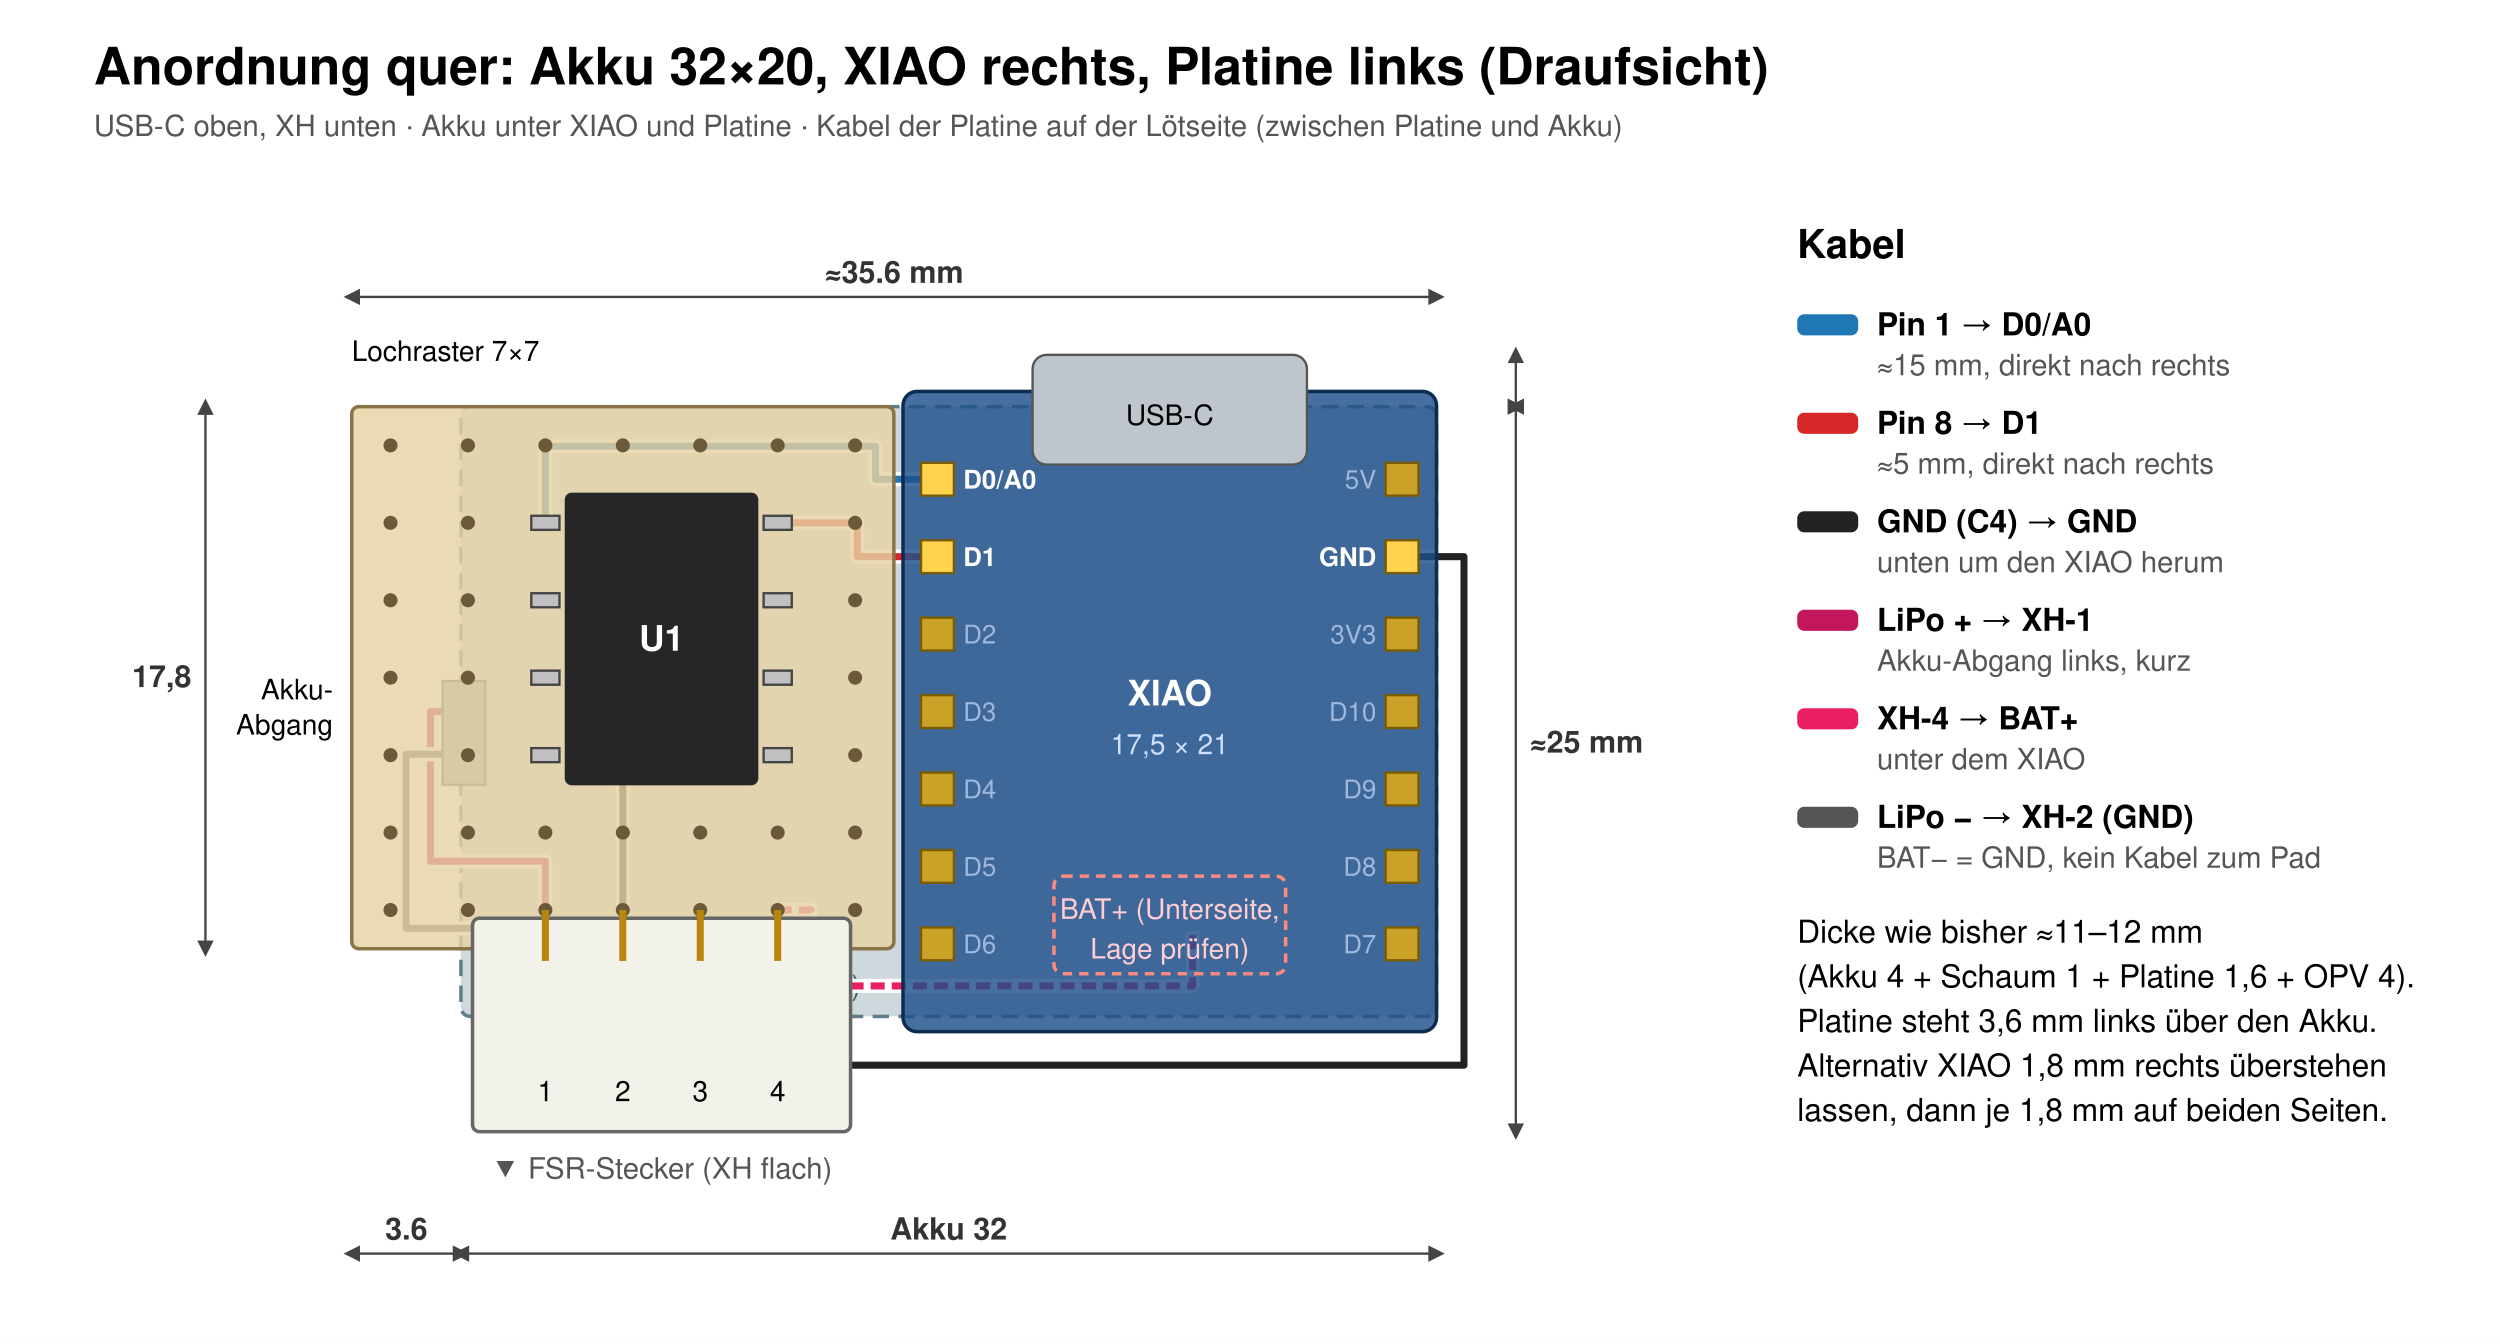
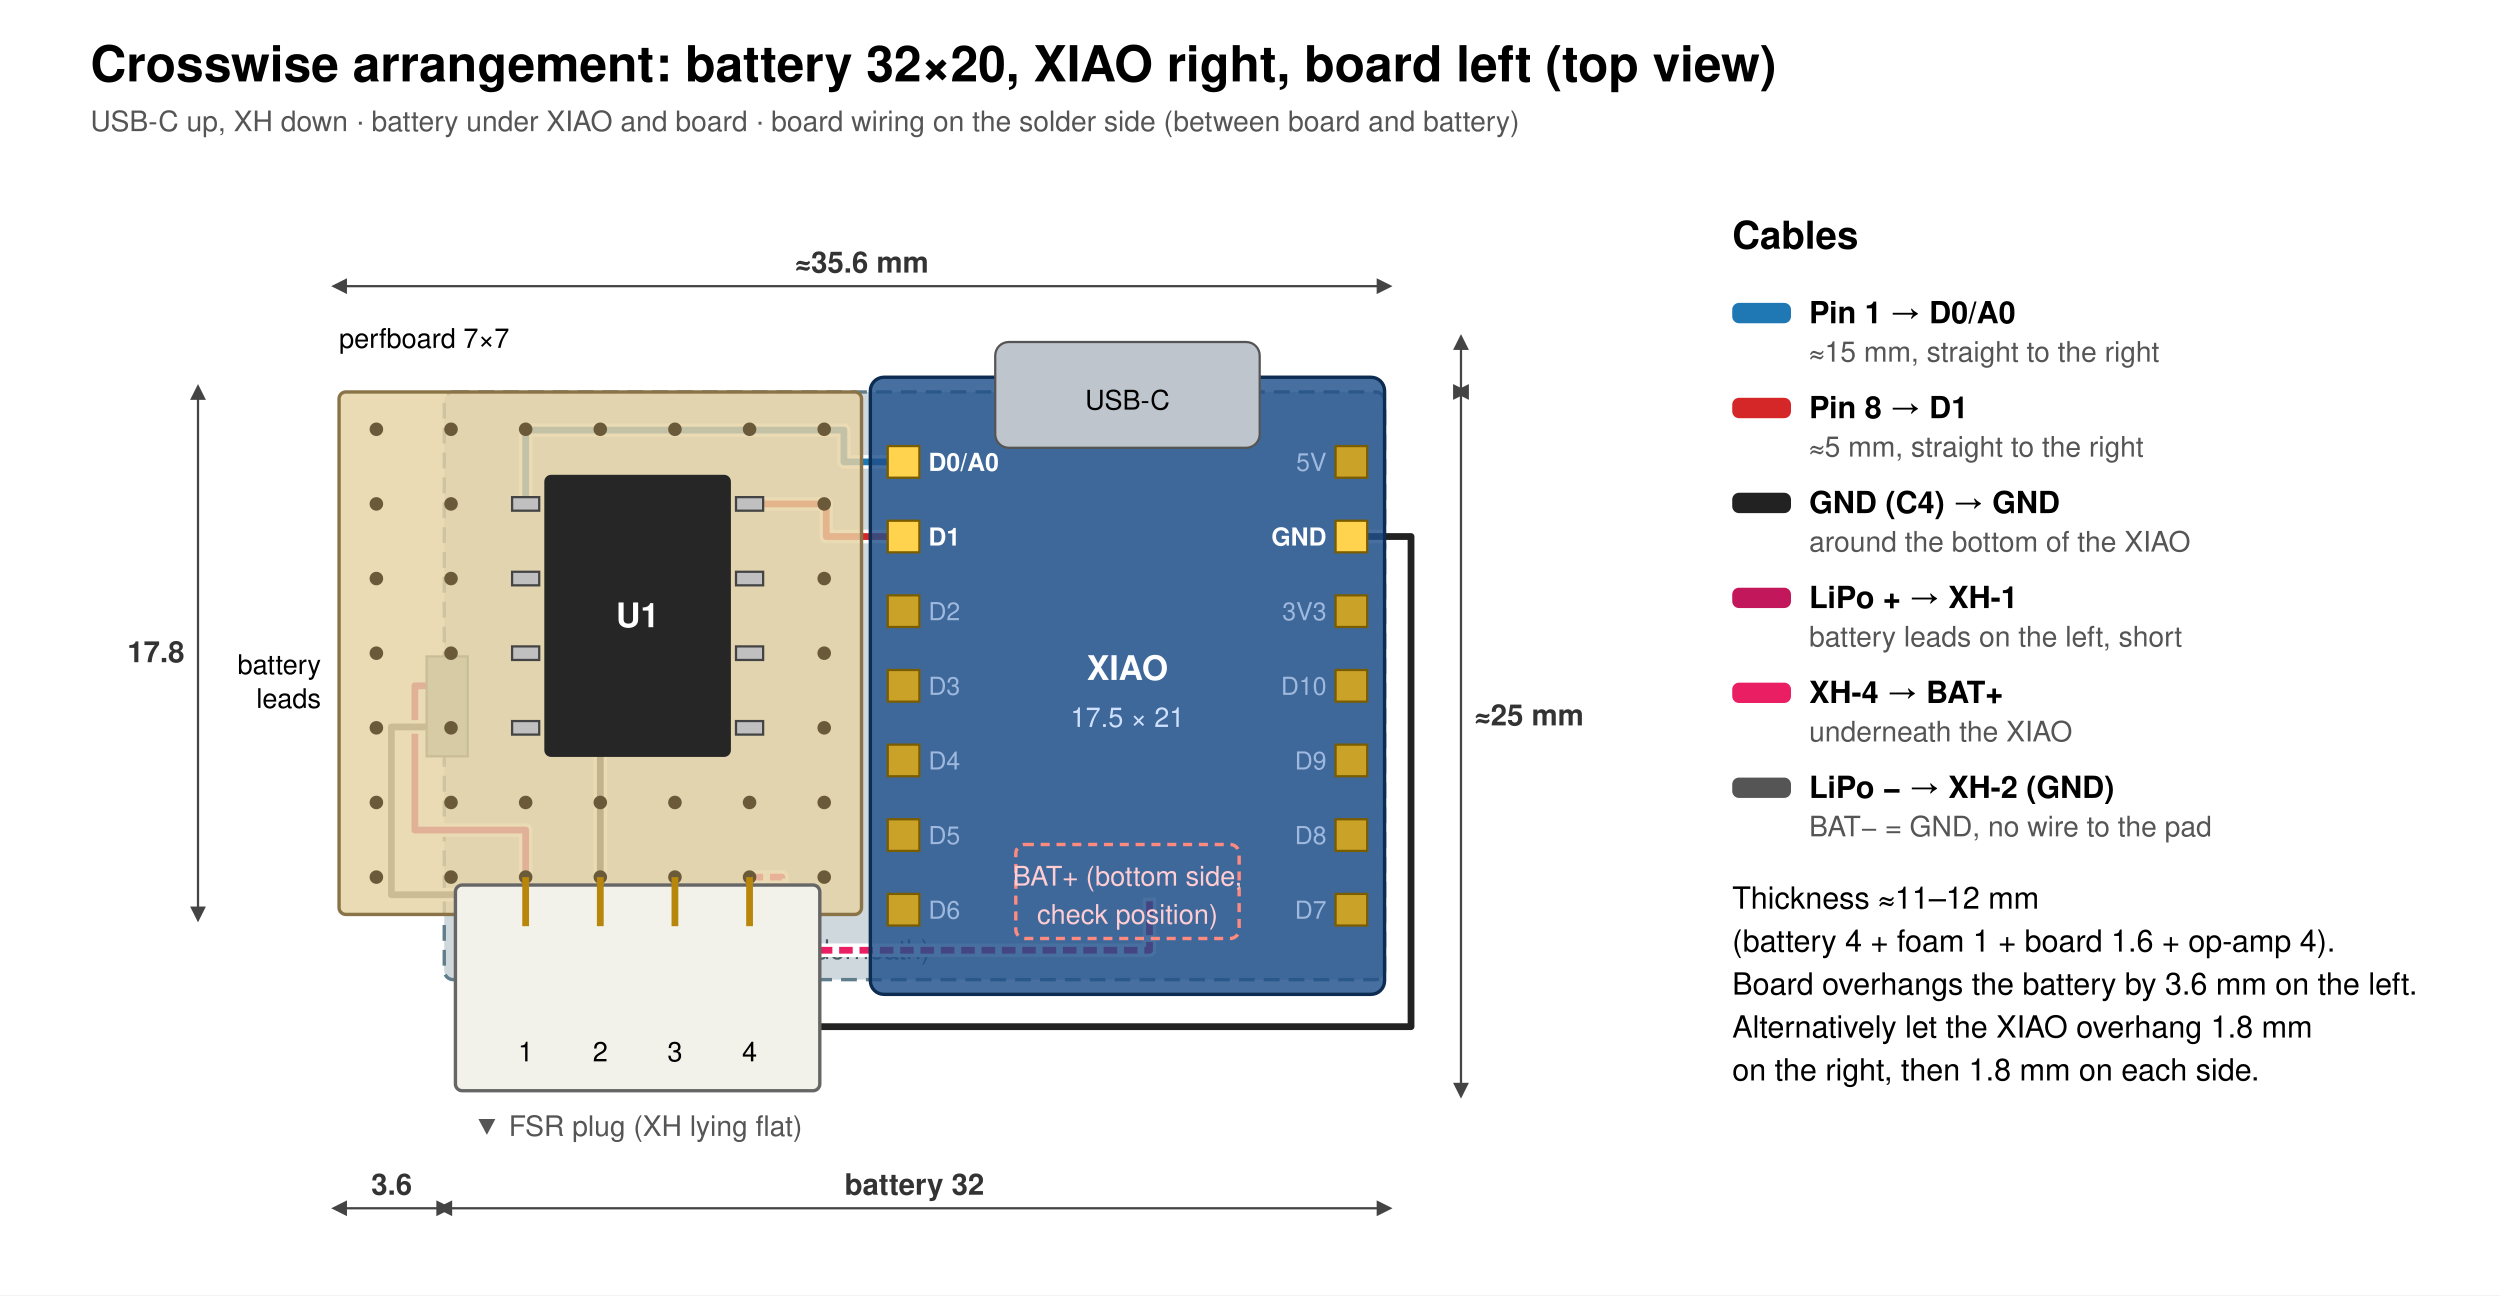
- <svg xmlns="http://www.w3.org/2000/svg" width="1066" height="573" viewBox="0 0 1066 573" font-family="Helvetica, Arial, sans-serif">
+ <svg xmlns="http://www.w3.org/2000/svg" width="1106" height="573" viewBox="0 0 1106 573" font-family="Helvetica, Arial, sans-serif">
  <defs>
    <marker id="ar" viewBox="0 0 10 10" refX="5" refY="5" markerWidth="7" markerHeight="7" orient="auto-start-reverse">
      <path d="M0 0 L10 5 L0 10 z" fill="#444" />
    </marker>
  </defs>
  <style>.h1{font-size:22px;font-weight:bold}.h2{font-size:17px;font-weight:bold}.sub{font-size:12.5px;fill:#555}.lbl{font-size:15px;font-weight:bold}.pin{font-size:11px}.tiny{font-size:12px}.dim{font-size:13px;font-weight:bold;fill:#333}.txt{font-size:13.5px}</style>
-   <rect width="1066" height="573" fill="#fff" />
-   <text x="40" y="36" class="h1">Anordnung quer: Akku 32×20, XIAO rechts, Platine links (Draufsicht)</text>
-   <text x="40" y="58" class="sub">USB-C oben, XH unten · Akku unter XIAO und Platine · Kabel der Platine auf der Lötseite (zwischen Platine und Akku)</text>
+   <rect width="1106" height="573" fill="#fff" />
+   <text x="40" y="36" class="h1">Crosswise arrangement: battery 32×20, XIAO right, board left (top view)</text>
+   <text x="40" y="58" class="sub">USB-C up, XH down · battery under XIAO and board · board wiring on the solder side (between board and battery)</text>
  <rect x="196.54" y="173.4" width="416.0" height="260.0" fill="#cfd8dc" stroke="#607d8b" stroke-width="1.5" stroke-dasharray="7,4" rx="4" />
-   <text x="209.54" y="424.3" class="tiny" fill="#455a64">LiPo 32×20×4 quer (darunter)</text>
+   <text x="209.54" y="424.3" class="tiny" fill="#455a64">LiPo 32×20×4 crosswise (underneath)</text>
  <path d="M 232.55 222.93 L 232.55 190.3 L 373.34 190.3 L 373.34 204.34 L 399.73 204.34" fill="none" stroke="#fff" stroke-width="6" stroke-linejoin="round" />
  <path d="M 232.55 222.93 L 232.55 190.3 L 373.34 190.3 L 373.34 204.34 L 399.73 204.34" fill="none" stroke="#1f77b4" stroke-width="3" stroke-linejoin="round" />
  <path d="M 331.61 222.93 L 365.54 222.93 L 365.54 237.36 L 399.73 237.36" fill="none" stroke="#fff" stroke-width="6" stroke-linejoin="round" />
  <path d="M 331.61 222.93 L 365.54 222.93 L 365.54 237.36 L 399.73 237.36" fill="none" stroke="#d62728" stroke-width="3" stroke-linejoin="round" />
  <path d="M 265.57 255.95 L 265.57 454.2 L 624.24 454.2 L 624.24 237.36 L 597.85 237.36" fill="none" stroke="#fff" stroke-width="6" stroke-linejoin="round" />
  <path d="M 265.57 255.95 L 265.57 454.2 L 624.24 454.2 L 624.24 237.36 L 597.85 237.36" fill="none" stroke="#222" stroke-width="3" stroke-linejoin="round" />
  <path d="M 331.61 388.03 L 345.91 388.03 L 345.91 420.4 L 508.54 420.4 L 508.54 397.0" fill="none" stroke="#fff" stroke-width="6" stroke-linejoin="round" />
  <path d="M 331.61 388.03 L 345.91 388.03 L 345.91 420.4 L 508.54 420.4 L 508.54 397.0" fill="none" stroke="#e91e63" stroke-width="3" stroke-linejoin="round" stroke-dasharray="6,3" />
  <path d="M 196.54 303.4 L 183.54 303.4 L 183.54 367.23 L 232.55 367.23 L 232.55 388.03" fill="none" stroke="#fff" stroke-width="6" stroke-linejoin="round" />
  <path d="M 196.54 303.4 L 183.54 303.4 L 183.54 367.23 L 232.55 367.23 L 232.55 388.03" fill="none" stroke="#c2185b" stroke-width="3" stroke-linejoin="round" />
  <path d="M 196.54 321.6 L 173.14 321.6 L 173.14 395.83 L 265.57 395.83 L 265.57 388.03" fill="none" stroke="#fff" stroke-width="6" stroke-linejoin="round" />
  <path d="M 196.54 321.6 L 173.14 321.6 L 173.14 395.83 L 265.57 395.83 L 265.57 388.03" fill="none" stroke="#555" stroke-width="3" stroke-linejoin="round" />
  <rect x="188.74" y="290.4" width="18.2" height="44.2" fill="#90a4ae" stroke="#455a64" />
-   <text x="142.0" y="298.2" class="tiny" text-anchor="end">Akku-</text>
-   <text x="142.0" y="313.2" class="tiny" text-anchor="end">Abgang</text>
+   <text x="142.0" y="298.2" class="tiny" text-anchor="end">battery</text>
+   <text x="142.0" y="313.2" class="tiny" text-anchor="end">leads</text>
  <rect x="385.04" y="166.9" width="227.5" height="273.0" fill="#1f4f8a" stroke="#0d2c52" stroke-width="1.5" rx="6" fill-opacity="0.82" />
  <rect x="440.29" y="151.3" width="117.0" height="46.8" rx="6" fill="#bfc5cc" stroke="#555" />
  <text x="498.79" y="181.2" class="tiny" text-anchor="middle">USB-C</text>
  <text x="498.79" y="300.8" class="lbl" fill="#fff" text-anchor="middle">XIAO</text>
-   <text x="498.79" y="321.6" class="tiny" fill="#cfe0ff" text-anchor="middle">17,5 × 21</text>
+   <text x="498.79" y="321.6" class="tiny" fill="#cfe0ff" text-anchor="middle">17.5 × 21</text>
  <rect x="392.73" y="197.34" width="14" height="14" fill="#ffd34d" stroke="#7a5c00" />
  <text x="410.73" y="208.34" class="pin" fill="#fff" text-anchor="start" font-weight="bold">D0/A0</text>
  <rect x="590.85" y="197.34" width="14" height="14" fill="#c9a227" stroke="#7a5c00" />
  <text x="586.85" y="208.34" class="pin" fill="#9fb8de" text-anchor="end" font-weight="normal">5V</text>
  <rect x="392.73" y="230.36" width="14" height="14" fill="#ffd34d" stroke="#7a5c00" />
  <text x="410.73" y="241.36" class="pin" fill="#fff" text-anchor="start" font-weight="bold">D1</text>
  <rect x="590.85" y="230.36" width="14" height="14" fill="#ffd34d" stroke="#7a5c00" />
  <text x="586.85" y="241.36" class="pin" fill="#fff" text-anchor="end" font-weight="bold">GND</text>
  <rect x="392.73" y="263.38" width="14" height="14" fill="#c9a227" stroke="#7a5c00" />
  <text x="410.73" y="274.38" class="pin" fill="#9fb8de" text-anchor="start" font-weight="normal">D2</text>
  <rect x="590.85" y="263.38" width="14" height="14" fill="#c9a227" stroke="#7a5c00" />
  <text x="586.85" y="274.38" class="pin" fill="#9fb8de" text-anchor="end" font-weight="normal">3V3</text>
  <rect x="392.73" y="296.4" width="14" height="14" fill="#c9a227" stroke="#7a5c00" />
  <text x="410.73" y="307.4" class="pin" fill="#9fb8de" text-anchor="start" font-weight="normal">D3</text>
  <rect x="590.85" y="296.4" width="14" height="14" fill="#c9a227" stroke="#7a5c00" />
  <text x="586.85" y="307.4" class="pin" fill="#9fb8de" text-anchor="end" font-weight="normal">D10</text>
  <rect x="392.73" y="329.42" width="14" height="14" fill="#c9a227" stroke="#7a5c00" />
  <text x="410.73" y="340.42" class="pin" fill="#9fb8de" text-anchor="start" font-weight="normal">D4</text>
  <rect x="590.85" y="329.42" width="14" height="14" fill="#c9a227" stroke="#7a5c00" />
  <text x="586.85" y="340.42" class="pin" fill="#9fb8de" text-anchor="end" font-weight="normal">D9</text>
  <rect x="392.73" y="362.44" width="14" height="14" fill="#c9a227" stroke="#7a5c00" />
  <text x="410.73" y="373.44" class="pin" fill="#9fb8de" text-anchor="start" font-weight="normal">D5</text>
  <rect x="590.85" y="362.44" width="14" height="14" fill="#c9a227" stroke="#7a5c00" />
  <text x="586.85" y="373.44" class="pin" fill="#9fb8de" text-anchor="end" font-weight="normal">D8</text>
  <rect x="392.73" y="395.46" width="14" height="14" fill="#c9a227" stroke="#7a5c00" />
  <text x="410.73" y="406.46" class="pin" fill="#9fb8de" text-anchor="start" font-weight="normal">D6</text>
  <rect x="590.85" y="395.46" width="14" height="14" fill="#c9a227" stroke="#7a5c00" />
  <text x="586.85" y="406.46" class="pin" fill="#9fb8de" text-anchor="end" font-weight="normal">D7</text>
  <rect x="449.39" y="373.6" width="98.8" height="41.6" rx="4" fill="none" stroke="#ff8a80" stroke-width="1.5" stroke-dasharray="4,3" />
-   <text x="498.79" y="391.8" class="tiny" fill="#ffcdd2" text-anchor="middle">BAT+ (Unterseite,</text>
-   <text x="498.79" y="408.7" class="tiny" fill="#ffcdd2" text-anchor="middle">Lage prüfen)</text>
+   <text x="498.79" y="391.8" class="tiny" fill="#ffcdd2" text-anchor="middle">BAT+ (bottom side,</text>
+   <text x="498.79" y="408.7" class="tiny" fill="#ffcdd2" text-anchor="middle">check position)</text>
  <rect x="150.0" y="173.4" width="231.14" height="231.14" fill="#e6d3a3" stroke="#8a7346" stroke-width="1.5" rx="3" fill-opacity="0.82" />
  <circle cx="166.51" cy="189.91" r="3" fill="#6b5a3a" />
  <circle cx="166.51" cy="222.93" r="3" fill="#6b5a3a" />
  <circle cx="166.51" cy="255.95" r="3" fill="#6b5a3a" />
  <circle cx="166.51" cy="288.97" r="3" fill="#6b5a3a" />
  <circle cx="166.51" cy="321.99" r="3" fill="#6b5a3a" />
  <circle cx="166.51" cy="355.01" r="3" fill="#6b5a3a" />
  <circle cx="166.51" cy="388.03" r="3" fill="#6b5a3a" />
  <circle cx="199.53" cy="189.91" r="3" fill="#6b5a3a" />
  <circle cx="199.53" cy="222.93" r="3" fill="#6b5a3a" />
  <circle cx="199.53" cy="255.95" r="3" fill="#6b5a3a" />
  <circle cx="199.53" cy="288.97" r="3" fill="#6b5a3a" />
  <circle cx="199.53" cy="321.99" r="3" fill="#6b5a3a" />
  <circle cx="199.53" cy="355.01" r="3" fill="#6b5a3a" />
  <circle cx="199.53" cy="388.03" r="3" fill="#6b5a3a" />
  <circle cx="232.55" cy="189.91" r="3" fill="#6b5a3a" />
  <circle cx="232.55" cy="222.93" r="3" fill="#6b5a3a" />
  <circle cx="232.55" cy="255.95" r="3" fill="#6b5a3a" />
  <circle cx="232.55" cy="288.97" r="3" fill="#6b5a3a" />
  <circle cx="232.55" cy="321.99" r="3" fill="#6b5a3a" />
  <circle cx="232.55" cy="355.01" r="3" fill="#6b5a3a" />
  <circle cx="232.55" cy="388.03" r="3" fill="#6b5a3a" />
  <circle cx="265.57" cy="189.91" r="3" fill="#6b5a3a" />
  <circle cx="265.57" cy="222.93" r="3" fill="#6b5a3a" />
  <circle cx="265.57" cy="255.95" r="3" fill="#6b5a3a" />
  <circle cx="265.57" cy="288.97" r="3" fill="#6b5a3a" />
  <circle cx="265.57" cy="321.99" r="3" fill="#6b5a3a" />
  <circle cx="265.57" cy="355.01" r="3" fill="#6b5a3a" />
  <circle cx="265.57" cy="388.03" r="3" fill="#6b5a3a" />
  <circle cx="298.59" cy="189.91" r="3" fill="#6b5a3a" />
  <circle cx="298.59" cy="222.93" r="3" fill="#6b5a3a" />
  <circle cx="298.59" cy="255.95" r="3" fill="#6b5a3a" />
  <circle cx="298.59" cy="288.97" r="3" fill="#6b5a3a" />
  <circle cx="298.59" cy="321.99" r="3" fill="#6b5a3a" />
  <circle cx="298.59" cy="355.01" r="3" fill="#6b5a3a" />
  <circle cx="298.59" cy="388.03" r="3" fill="#6b5a3a" />
  <circle cx="331.61" cy="189.91" r="3" fill="#6b5a3a" />
  <circle cx="331.61" cy="222.93" r="3" fill="#6b5a3a" />
  <circle cx="331.61" cy="255.95" r="3" fill="#6b5a3a" />
  <circle cx="331.61" cy="288.97" r="3" fill="#6b5a3a" />
  <circle cx="331.61" cy="321.99" r="3" fill="#6b5a3a" />
  <circle cx="331.61" cy="355.01" r="3" fill="#6b5a3a" />
  <circle cx="331.61" cy="388.03" r="3" fill="#6b5a3a" />
  <circle cx="364.63" cy="189.91" r="3" fill="#6b5a3a" />
  <circle cx="364.63" cy="222.93" r="3" fill="#6b5a3a" />
  <circle cx="364.63" cy="255.95" r="3" fill="#6b5a3a" />
  <circle cx="364.63" cy="288.97" r="3" fill="#6b5a3a" />
  <circle cx="364.63" cy="321.99" r="3" fill="#6b5a3a" />
  <circle cx="364.63" cy="355.01" r="3" fill="#6b5a3a" />
  <circle cx="364.63" cy="388.03" r="3" fill="#6b5a3a" />
  <rect x="240.805" y="210.06" width="82.55" height="124.8" rx="3" fill="#262626" />
  <text x="282.08" y="277.46" class="lbl" fill="#fff" text-anchor="middle">U1</text>
  <rect x="226.55" y="219.93" width="12" height="6" fill="#c0c0c0" stroke="#444" />
  <rect x="226.55" y="252.95" width="12" height="6" fill="#c0c0c0" stroke="#444" />
  <rect x="226.55" y="285.97" width="12" height="6" fill="#c0c0c0" stroke="#444" />
  <rect x="226.55" y="318.99" width="12" height="6" fill="#c0c0c0" stroke="#444" />
  <rect x="325.61" y="219.93" width="12" height="6" fill="#c0c0c0" stroke="#444" />
  <rect x="325.61" y="252.95" width="12" height="6" fill="#c0c0c0" stroke="#444" />
  <rect x="325.61" y="285.97" width="12" height="6" fill="#c0c0c0" stroke="#444" />
  <rect x="325.61" y="318.99" width="12" height="6" fill="#c0c0c0" stroke="#444" />
  <rect x="201.48" y="391.54" width="161.2" height="91.0" fill="#f2f2ea" stroke="#666" stroke-width="1.5" rx="3" />
  <line x1="232.55" y1="388.03" x2="232.55" y2="409.74" stroke="#b8860b" stroke-width="3" />
  <text x="232.55" y="469.54" class="tiny" text-anchor="middle">1</text>
  <line x1="265.57" y1="388.03" x2="265.57" y2="409.74" stroke="#b8860b" stroke-width="3" />
  <text x="265.57" y="469.54" class="tiny" text-anchor="middle">2</text>
  <line x1="298.59" y1="388.03" x2="298.59" y2="409.74" stroke="#b8860b" stroke-width="3" />
  <text x="298.59" y="469.54" class="tiny" text-anchor="middle">3</text>
  <line x1="331.61" y1="388.03" x2="331.61" y2="409.74" stroke="#b8860b" stroke-width="3" />
  <text x="331.61" y="469.54" class="tiny" text-anchor="middle">4</text>
-   <text x="282.08" y="502.54" class="sub" text-anchor="middle">▼ FSR-Stecker (XH flach)</text>
+   <text x="282.08" y="502.54" class="sub" text-anchor="middle">▼ FSR plug (XH lying flat)</text>
  <line x1="150.0" y1="126.6" x2="612.54" y2="126.6" stroke="#444" marker-start="url(#ar)" marker-end="url(#ar)" />
  <text x="381.27" y="120.6" class="dim" text-anchor="middle">≈35.6 mm</text>
  <line x1="196.54" y1="534.54" x2="612.54" y2="534.54" stroke="#444" marker-start="url(#ar)" marker-end="url(#ar)" />
-   <text x="404.54" y="528.54" class="dim" text-anchor="middle">Akku 32</text>
+   <text x="404.54" y="528.54" class="dim" text-anchor="middle">battery 32</text>
  <line x1="150.0" y1="534.54" x2="196.54" y2="534.54" stroke="#444" marker-start="url(#ar)" marker-end="url(#ar)" />
  <text x="173.27" y="528.54" class="dim" text-anchor="middle">3.6</text>
  <line x1="646.34" y1="151.3" x2="646.34" y2="482.54" stroke="#444" marker-start="url(#ar)" marker-end="url(#ar)" />
  <text x="652.34" y="320.92" class="dim" text-anchor="start">≈25 mm</text>
  <line x1="87.6" y1="173.4" x2="87.6" y2="404.54" stroke="#444" marker-start="url(#ar)" marker-end="url(#ar)" />
-   <text x="81.6" y="292.97" class="dim" text-anchor="end">17,8</text>
+   <text x="81.6" y="292.97" class="dim" text-anchor="end">17.8</text>
  <line x1="646.34" y1="173.4" x2="646.34" y2="173.4" stroke="#444" marker-start="url(#ar)" marker-end="url(#ar)" />
  <text x="652.34" y="177.4" class="dim" text-anchor="start" />
-   <text x="150.0" y="153.9" class="tiny">Lochraster 7×7</text>
-   <text x="766.34" y="110" class="h2">Kabel</text>
+   <text x="150.0" y="153.9" class="tiny">perfboard 7×7</text>
+   <text x="766.34" y="110" class="h2">Cables</text>
  <rect x="766.34" y="134" width="26" height="9" rx="3" fill="#1f77b4" />
  <text x="800.34" y="143" class="txt" font-weight="bold">Pin 1 → D0/A0</text>
-   <text x="800.34" y="160" class="sub">≈15 mm, direkt nach rechts</text>
+   <text x="800.34" y="160" class="sub">≈15 mm, straight to the right</text>
  <rect x="766.34" y="176" width="26" height="9" rx="3" fill="#d62728" />
  <text x="800.34" y="185" class="txt" font-weight="bold">Pin 8 → D1</text>
-   <text x="800.34" y="202" class="sub">≈5 mm, direkt nach rechts</text>
+   <text x="800.34" y="202" class="sub">≈5 mm, straight to the right</text>
  <rect x="766.34" y="218" width="26" height="9" rx="3" fill="#222" />
  <text x="800.34" y="227" class="txt" font-weight="bold">GND (C4) → GND</text>
-   <text x="800.34" y="244" class="sub">unten um den XIAO herum</text>
+   <text x="800.34" y="244" class="sub">around the bottom of the XIAO</text>
  <rect x="766.34" y="260" width="26" height="9" rx="3" fill="#c2185b" />
  <text x="800.34" y="269" class="txt" font-weight="bold">LiPo + → XH-1</text>
-   <text x="800.34" y="286" class="sub">Akku-Abgang links, kurz</text>
+   <text x="800.34" y="286" class="sub">battery leads on the left, short</text>
  <rect x="766.34" y="302" width="26" height="9" rx="3" fill="#e91e63" />
  <text x="800.34" y="311" class="txt" font-weight="bold">XH-4 → BAT+</text>
-   <text x="800.34" y="328" class="sub">unter dem XIAO</text>
+   <text x="800.34" y="328" class="sub">underneath the XIAO</text>
  <rect x="766.34" y="344" width="26" height="9" rx="3" fill="#555" />
  <text x="800.34" y="353" class="txt" font-weight="bold">LiPo − → XH-2 (GND)</text>
-   <text x="800.34" y="370" class="sub">BAT− = GND, kein Kabel zum Pad</text>
-   <text x="766.34" y="402" class="txt">Dicke wie bisher ≈11–12 mm</text>
-   <text x="766.34" y="421" class="txt">(Akku 4 + Schaum 1 + Platine 1,6 + OPV 4).</text>
-   <text x="766.34" y="440" class="txt">Platine steht 3,6 mm links über den Akku.</text>
-   <text x="766.34" y="459" class="txt">Alternativ XIAO 1,8 mm rechts überstehen</text>
-   <text x="766.34" y="478" class="txt">lassen, dann je 1,8 mm auf beiden Seiten.</text>
+   <text x="800.34" y="370" class="sub">BAT− = GND, no wire to the pad</text>
+   <text x="766.34" y="402" class="txt">Thickness ≈11–12 mm</text>
+   <text x="766.34" y="421" class="txt">(battery 4 + foam 1 + board 1.6 + op-amp 4).</text>
+   <text x="766.34" y="440" class="txt">Board overhangs the battery by 3.6 mm on the left.</text>
+   <text x="766.34" y="459" class="txt">Alternatively let the XIAO overhang 1.8 mm</text>
+   <text x="766.34" y="478" class="txt">on the right, then 1.8 mm on each side.</text>
</svg>
